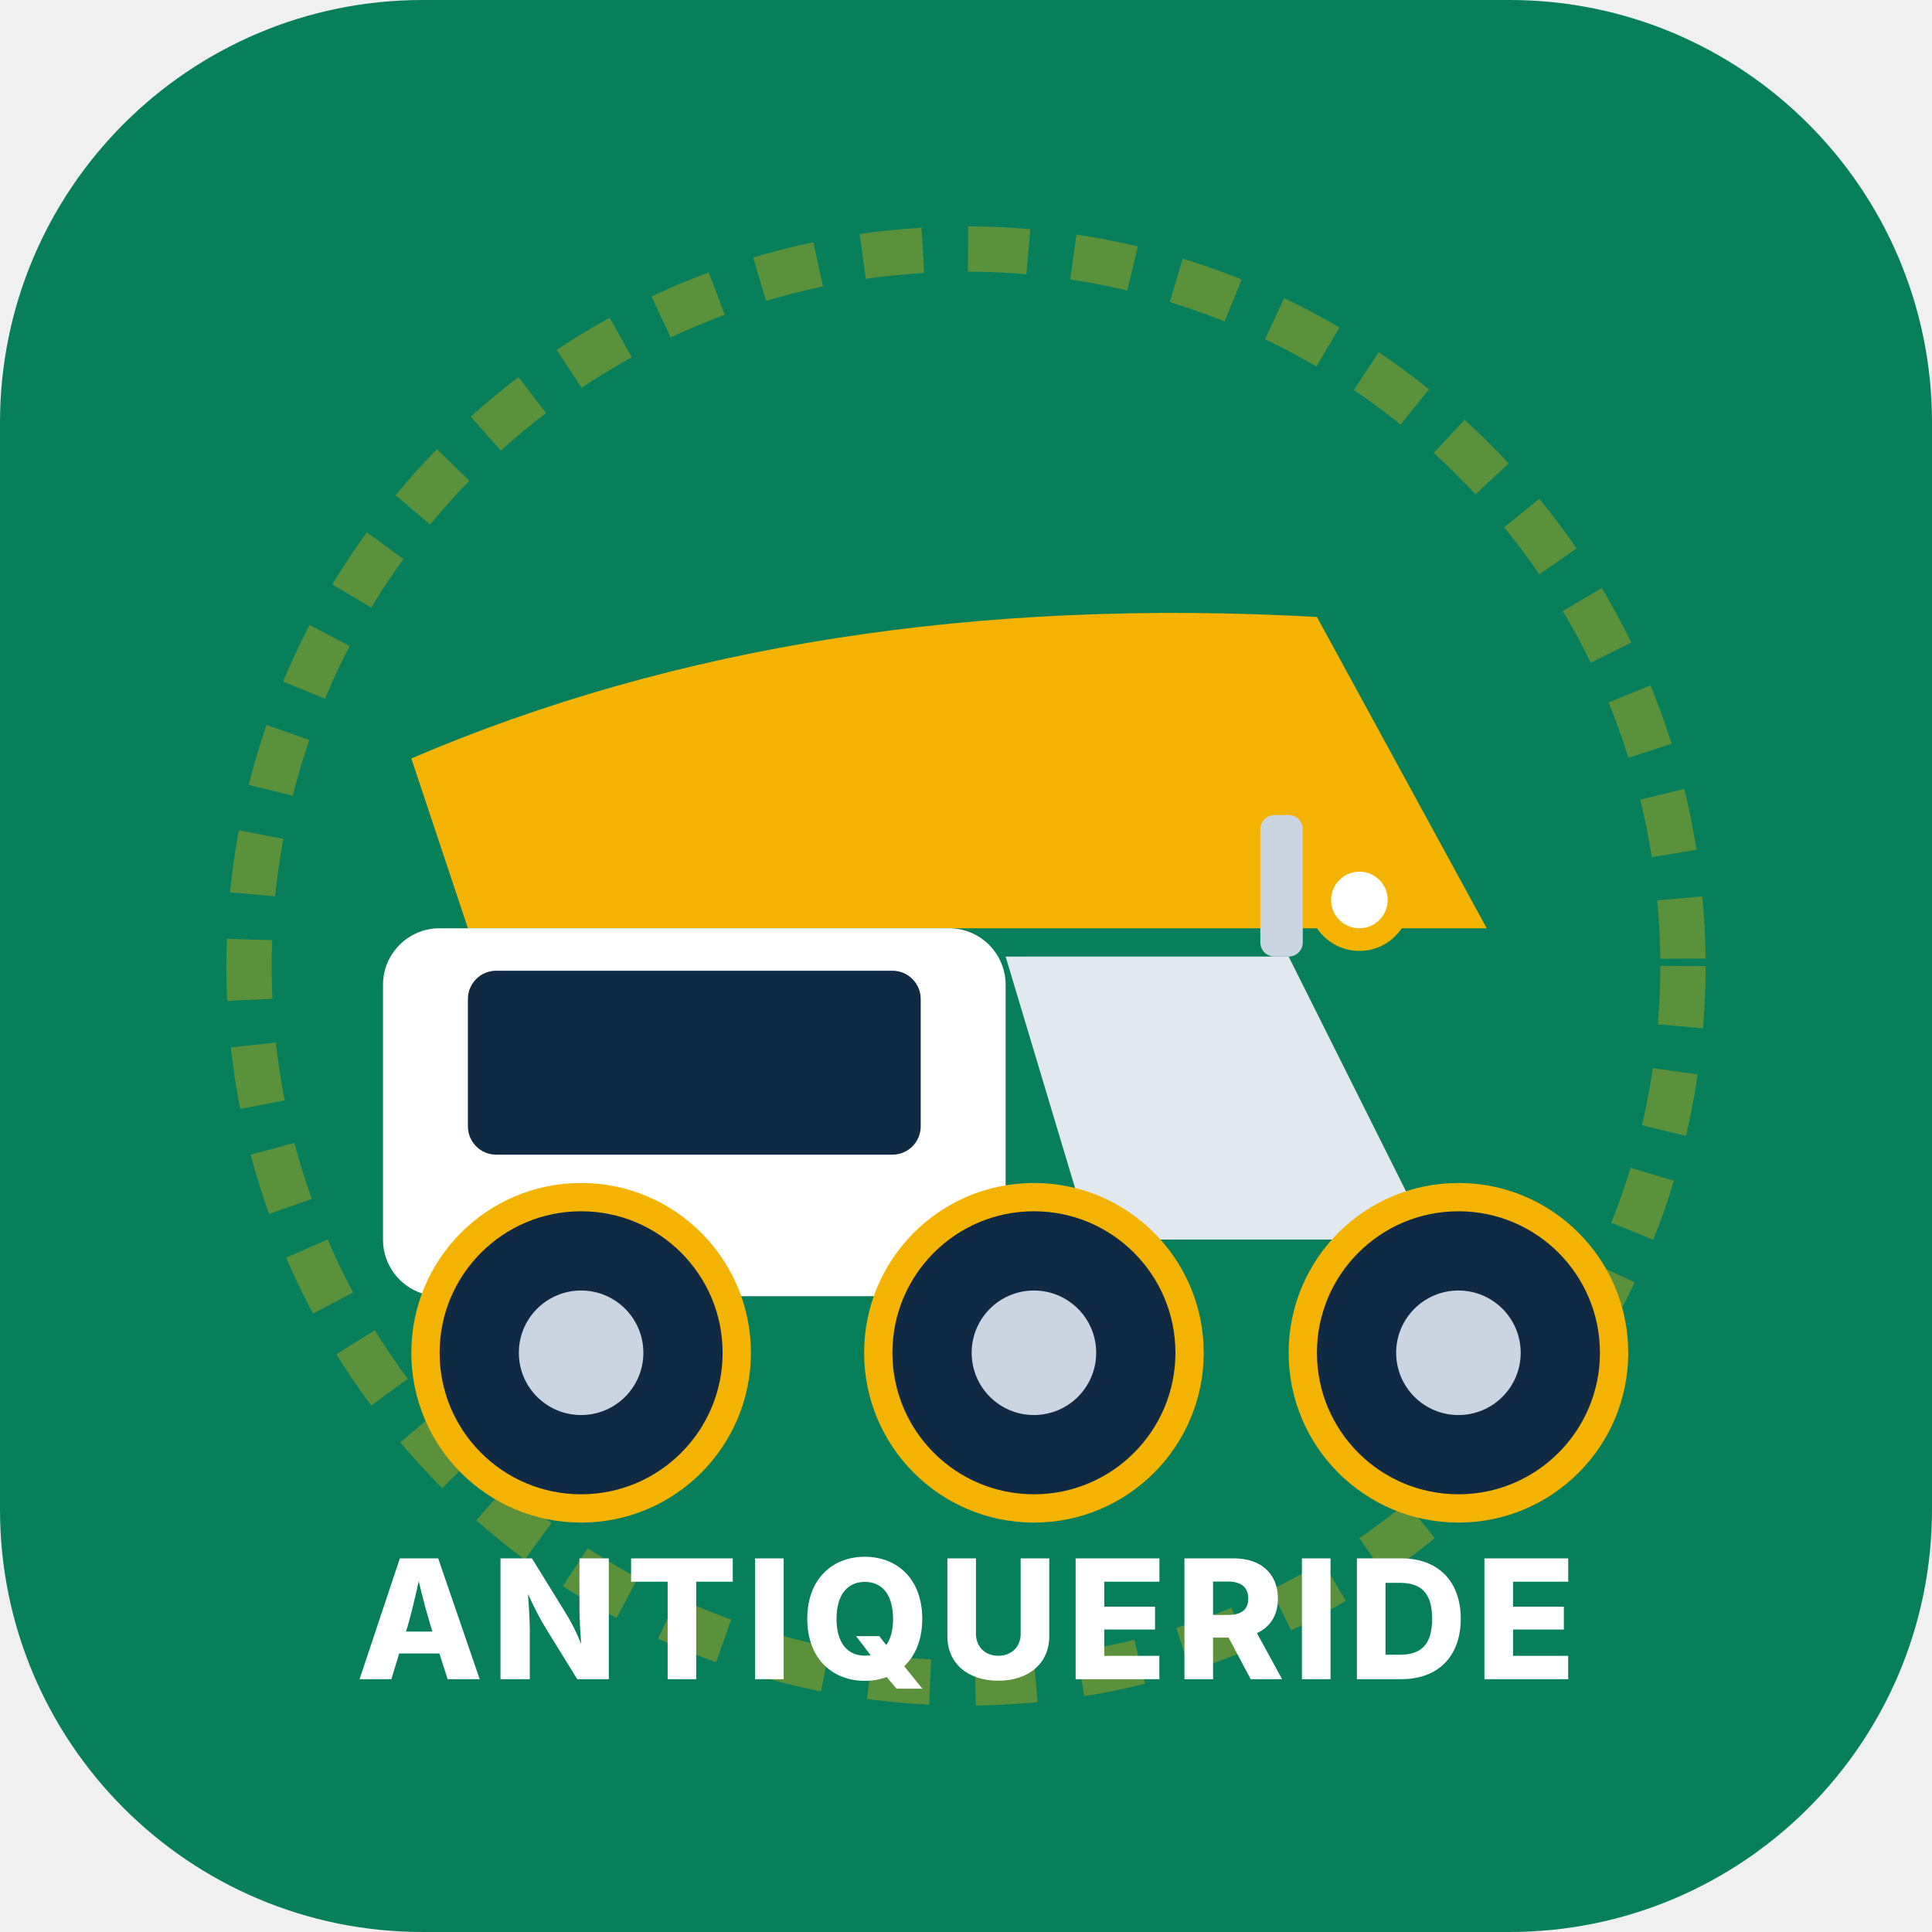
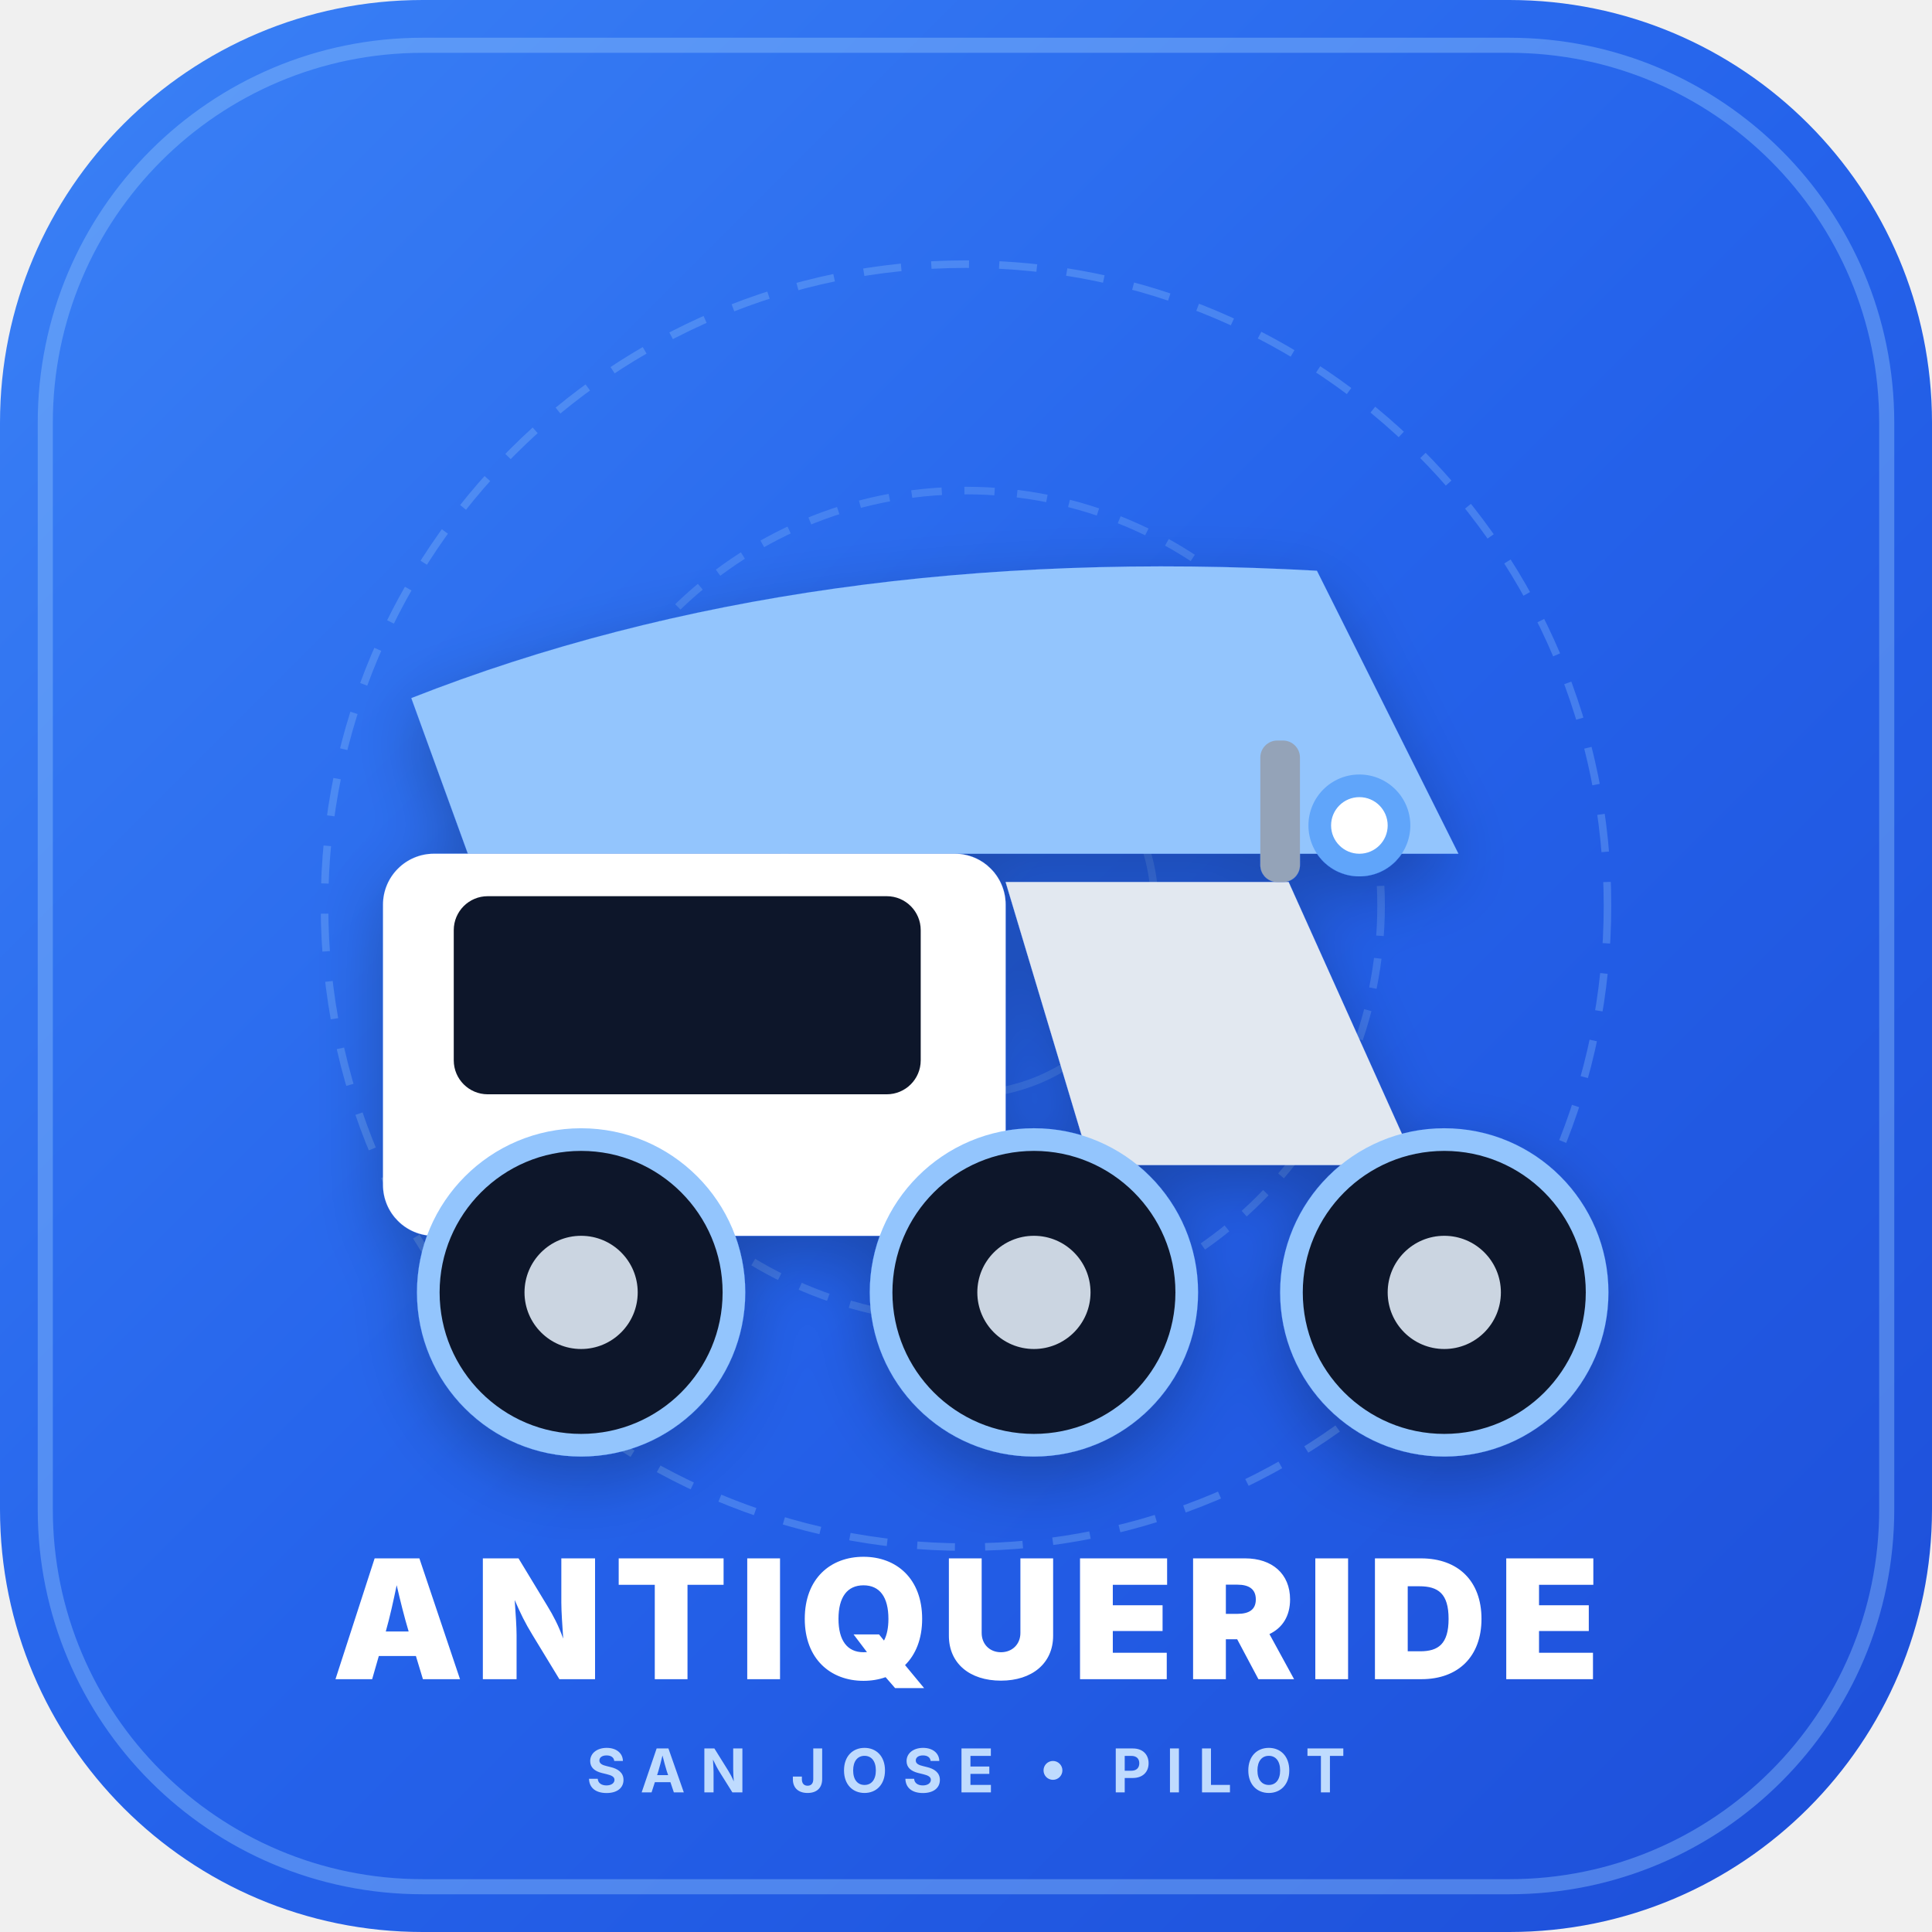
<svg xmlns="http://www.w3.org/2000/svg" viewBox="0 0 512 512" width="100%" height="100%">
-   <rect width="512" height="512" rx="112" fill="#087F5B" />
-   <circle cx="256" cy="256" r="190" fill="none" stroke="#F5B301" stroke-width="12" stroke-dasharray="16 12" opacity="0.35" />
-   <g fill="#FFFFFF" transform="translate(64, 96) scale(0.75)">
-     <path d="M 60 140 Q 200 80 380 90 L 440 200 L 80 200 Z" fill="#F5B301" />
-     <rect x="50" y="200" width="220" height="130" rx="20" fill="#FFFFFF" />
-     <rect x="80" y="215" width="160" height="65" rx="10" fill="#102A43" />
-     <path d="M 270 210 L 370 210 L 420 310 L 300 310 Z" fill="#E2E8F0" />
-     <rect x="360" y="160" width="15" height="50" rx="5" fill="#CBD5E1" />
-     <circle cx="395" cy="190" r="18" fill="#F5B301" />
-     <circle cx="395" cy="190" r="10" fill="#FFFFFF" />
-     <circle cx="120" cy="350" r="55" fill="#102A43" stroke="#F5B301" stroke-width="10" />
-     <circle cx="120" cy="350" r="22" fill="#CBD5E1" />
-     <circle cx="280" cy="350" r="55" fill="#102A43" stroke="#F5B301" stroke-width="10" />
-     <circle cx="280" cy="350" r="22" fill="#CBD5E1" />
-     <circle cx="430" cy="350" r="55" fill="#102A43" stroke="#F5B301" stroke-width="10" />
-     <circle cx="430" cy="350" r="22" fill="#CBD5E1" />
+   <defs>
+     <linearGradient id="bgGrad" x1="0%" y1="0%" x2="100%" y2="100%">
+       <stop offset="0%" stop-color="#3B82F6" />
+       <stop offset="50%" stop-color="#2563EB" />
+       <stop offset="100%" stop-color="#1D4ED8" />
+     </linearGradient>
+     <filter id="shadow" x="-20%" y="-20%" width="140%" height="140%">
+       <feDropShadow dx="0" dy="8" stdDeviation="12" flood-color="#000000" flood-opacity="0.25" />
+     </filter>
+   </defs>
+   <rect width="512" height="512" rx="112" fill="url(#bgGrad)" />
+   <rect x="12" y="12" width="488" height="488" rx="100" fill="none" stroke="#93C5FD" stroke-width="4" stroke-opacity="0.4" />
+   <circle cx="256" cy="240" r="170" fill="none" stroke="#93C5FD" stroke-width="2" stroke-dasharray="10 8" opacity="0.3" />
+   <circle cx="256" cy="240" r="110" fill="none" stroke="#93C5FD" stroke-width="2" stroke-dasharray="8 6" opacity="0.25" />
+   <circle cx="256" cy="240" r="50" fill="none" stroke="#93C5FD" stroke-width="2" opacity="0.2" />
+   <g fill="#FFFFFF" transform="translate(64, 80) scale(0.75)" filter="url(#shadow)">
+     <path d="M 60 140 Q 200 85 380 95 L 430 195 L 80 195 Z" fill="#93C5FD" />
+     <rect x="50" y="195" width="220" height="135" rx="18" fill="#FFFFFF" />
+     <rect x="75" y="210" width="165" height="70" rx="12" fill="#0F172A" />
+     <path d="M 270 205 L 370 205 L 415 305 L 300 305 Z" fill="#E2E8F0" />
+     <rect x="360" y="155" width="14" height="50" rx="6" fill="#94A3B8" />
+     <circle cx="395" cy="185" r="18" fill="#60A5FA" />
+     <circle cx="395" cy="185" r="10" fill="#FFFFFF" />
+     <circle cx="120" cy="350" r="54" fill="#0F172A" stroke="#93C5FD" stroke-width="8" />
+     <circle cx="120" cy="350" r="20" fill="#CBD5E1" />
+     <circle cx="280" cy="350" r="54" fill="#0F172A" stroke="#93C5FD" stroke-width="8" />
+     <circle cx="280" cy="350" r="20" fill="#CBD5E1" />
+     <circle cx="425" cy="350" r="54" fill="#0F172A" stroke="#93C5FD" stroke-width="8" />
+     <circle cx="425" cy="350" r="20" fill="#CBD5E1" />
  </g>
-   <text x="256" y="445" font-family="system-ui, -apple-system, sans-serif" font-weight="800" font-size="44" fill="#FFFFFF" text-anchor="middle" letter-spacing="2">ANTIQUERIDE</text>
+   <text x="256" y="445" font-family="system-ui, -apple-system, sans-serif" font-weight="900" font-size="44" fill="#FFFFFF" text-anchor="middle" letter-spacing="3">ANTIQUERIDE</text>
+   <text x="256" y="475" font-family="system-ui, -apple-system, sans-serif" font-weight="700" font-size="16" fill="#BFDBFE" text-anchor="middle" letter-spacing="4">SAN JOSE • PILOT</text>
</svg>
